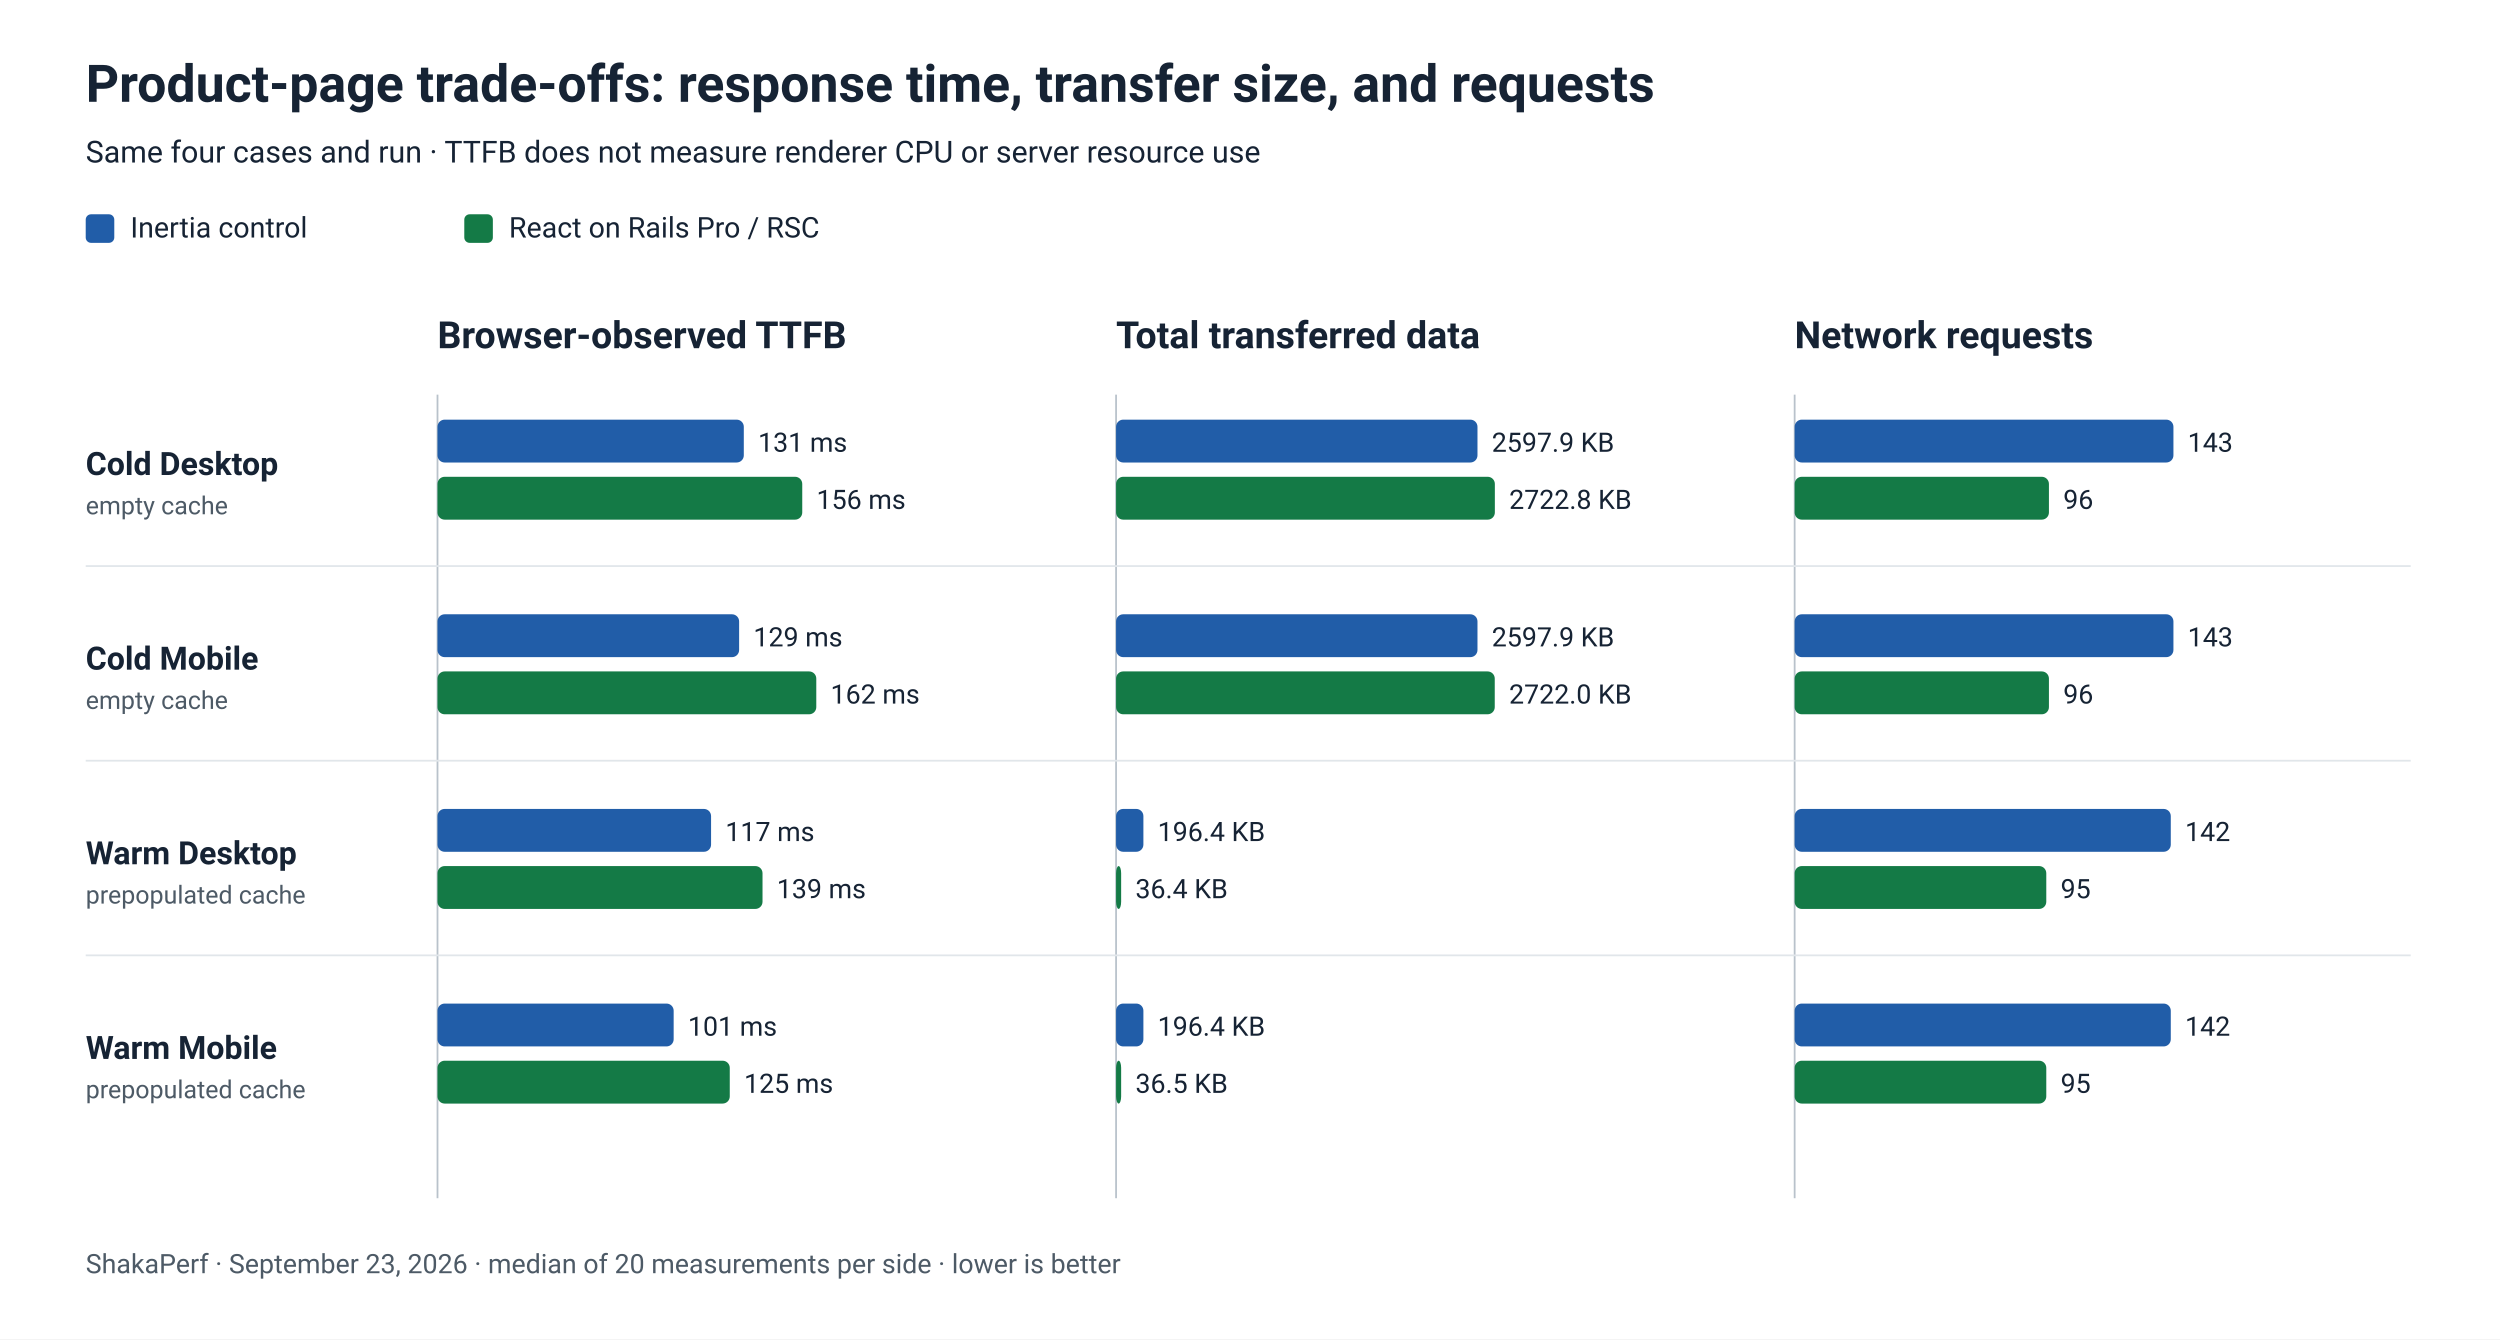
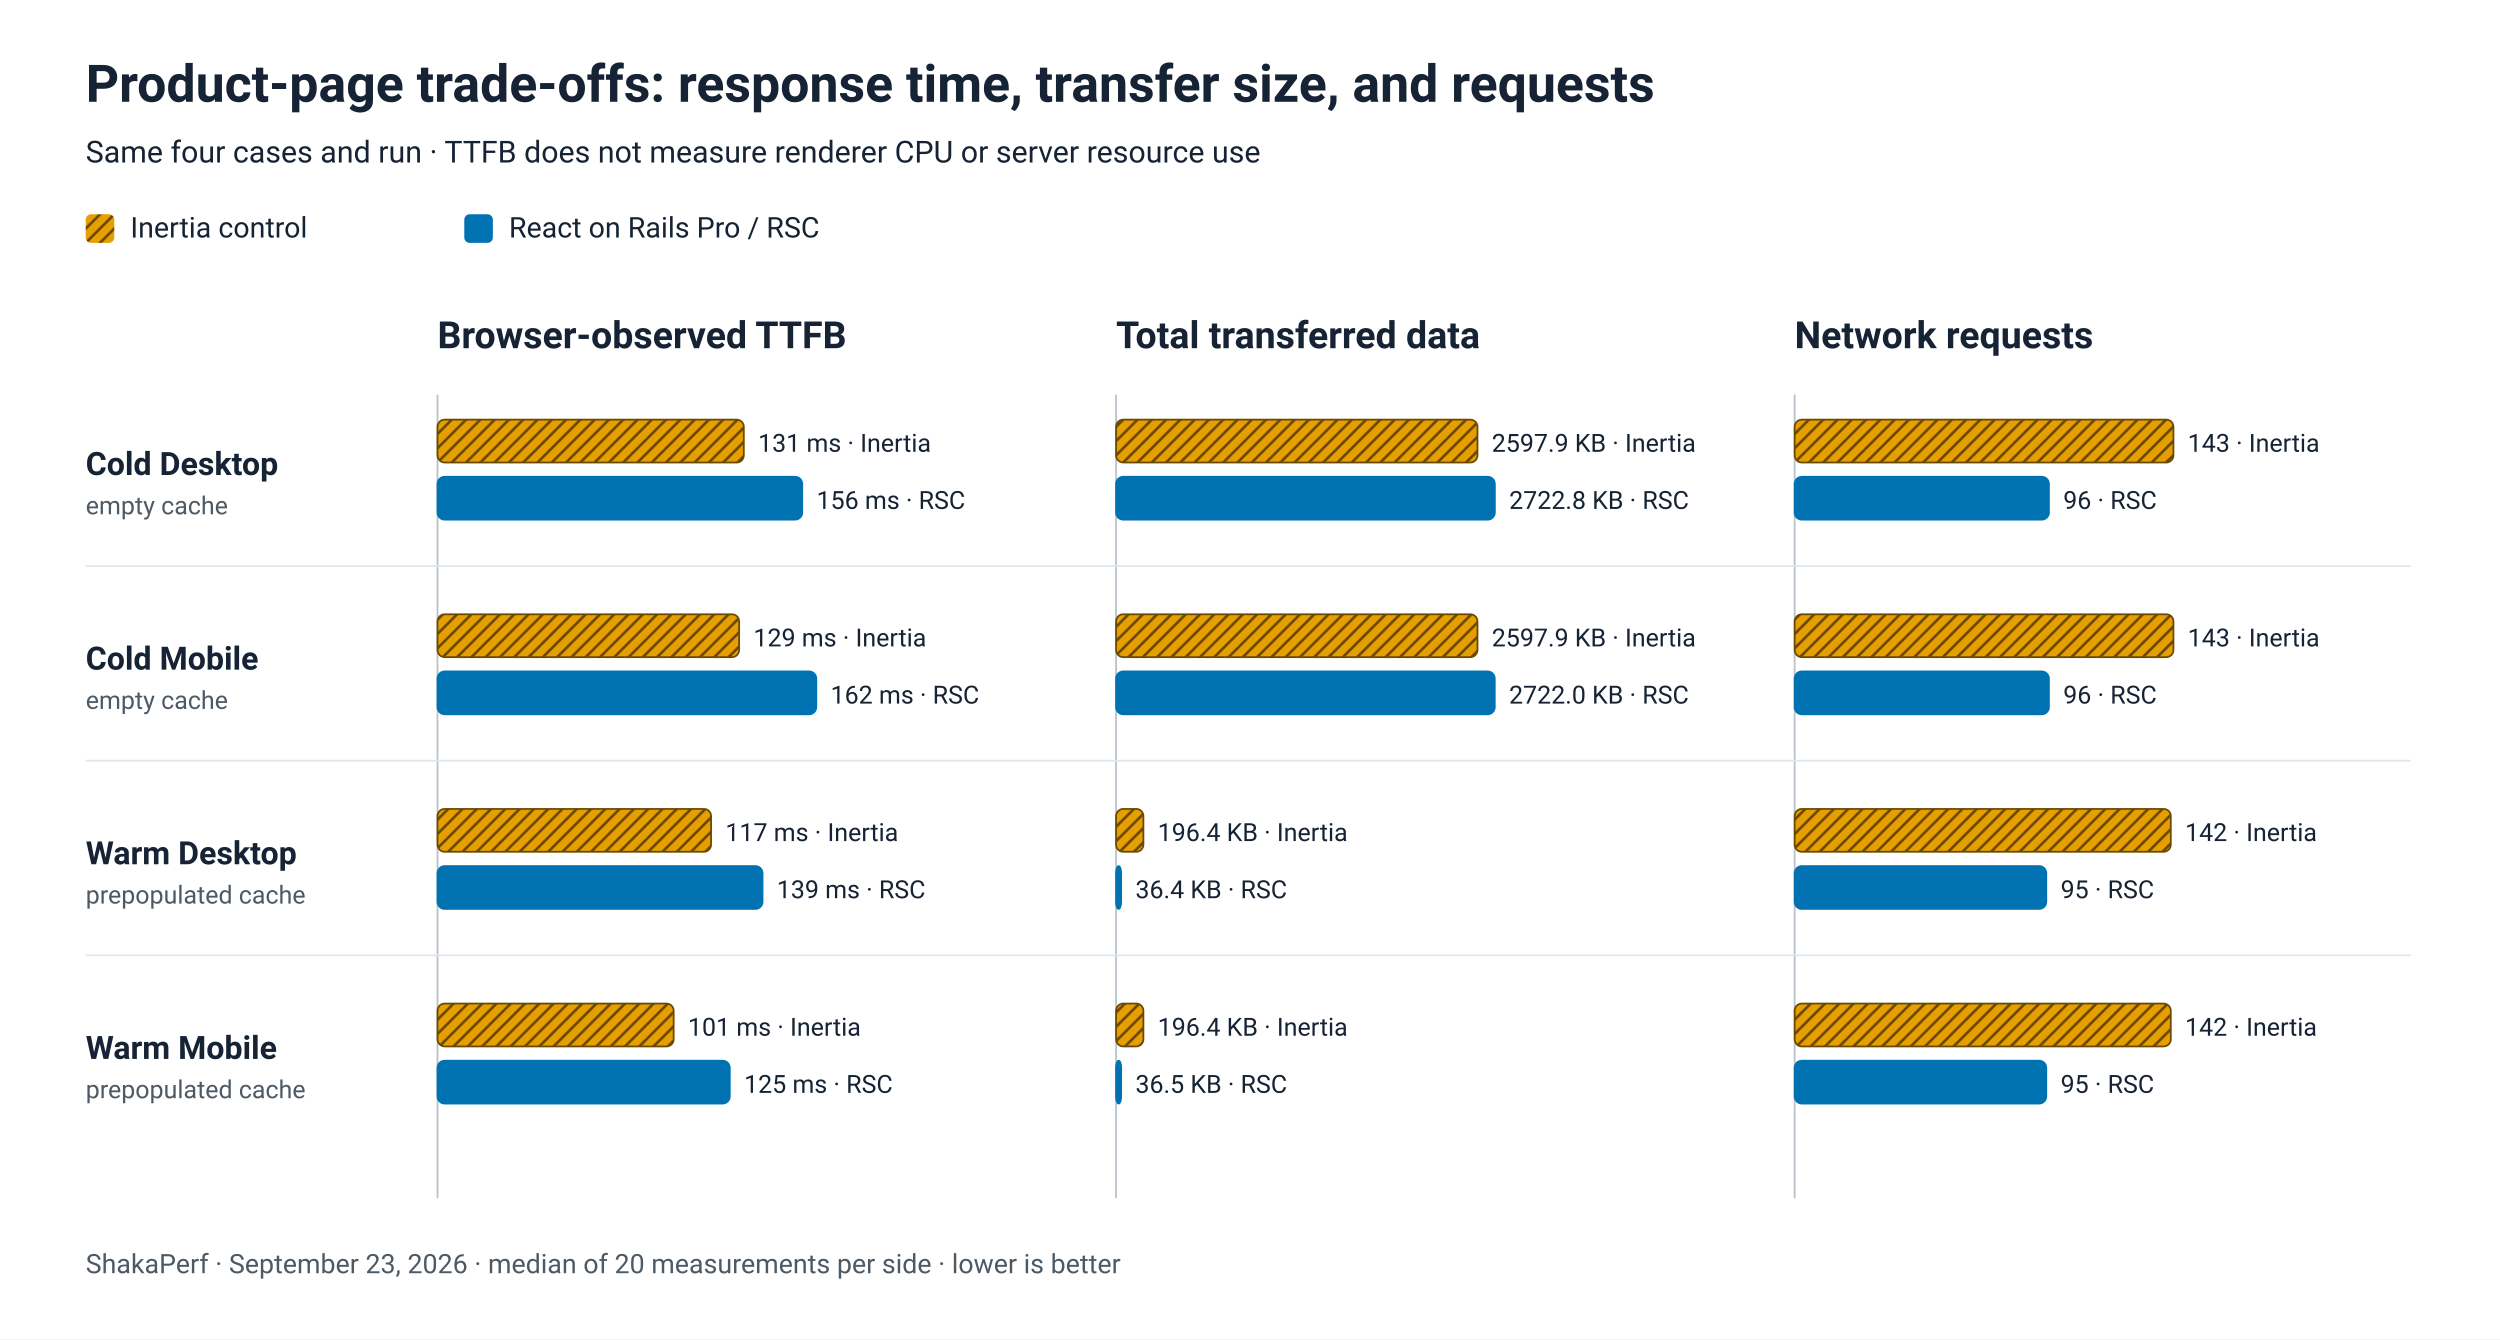
<svg xmlns="http://www.w3.org/2000/svg" viewBox="0 0 1400 750" role="img" aria-labelledby="title description" font-family="ui-sans-serif,-apple-system,'Segoe UI',Roboto,Helvetica,Arial,sans-serif">
+   <defs>
+     <pattern id="inertia-hatch" width="8" height="8" patternUnits="userSpaceOnUse">
+       <rect width="8" height="8" fill="#E69F00" />
+       <path d="M-2 2L2-2M0 8L8 0M6 10L10 6" stroke="#6B4900" stroke-width="1.5" />
+     </pattern>
+   </defs>
  <rect width="1400" height="750" fill="#ffffff" />
  <text x="48" y="57" font-size="29" fill="#162334" font-weight="700">Product-page trade-offs: response time, transfer size, and requests</text>
  <text x="48" y="91" font-size="17" fill="#162334">Same four cases and run · TTFB does not measure renderer CPU or server resource use</text>
-   <rect x="48" y="120" width="16" height="16" rx="3" fill="#215da8" />
+   <rect x="48" y="120" width="16" height="16" rx="3" fill="url(#inertia-hatch)" />
  <text x="73" y="133" font-size="16" fill="#162334">Inertia control</text>
-   <rect x="260" y="120" width="16" height="16" rx="3" fill="#147a46" />
+   <rect x="260" y="120" width="16" height="16" rx="3" fill="#0072B2" />
  <text x="285" y="133" font-size="16" fill="#162334">React on Rails Pro / RSC</text>
  <text x="245" y="195" font-size="21" fill="#162334" font-weight="700">Browser-observed TTFB</text>
  <line x1="245" y1="221" x2="245" y2="671" stroke="#b9c2cb" />
  <g data-case="product-page-profile-layout-cold-landing-desktop-6fad3788" data-metric="TTFB" data-side="control" data-median="131">
-     <rect x="245" y="235" width="171.53" height="24" rx="4" fill="#215da8" />
-     <text x="424.53" y="253" font-size="15" fill="#162334">131 ms</text>
+     <rect x="245" y="235" width="171.53" height="24" rx="4" fill="url(#inertia-hatch)" stroke="#6B4900" stroke-width="1" />
+     <text x="424.53" y="253" font-size="14" fill="#162334">131 ms · Inertia</text>
  </g>
  <g data-case="product-page-profile-layout-cold-landing-desktop-6fad3788" data-metric="TTFB" data-side="experiment" data-median="156">
-     <rect x="245" y="267" width="204.26" height="24" rx="4" fill="#147a46" />
-     <text x="457.265" y="285" font-size="15" fill="#162334">156 ms</text>
+     <rect x="245" y="267" width="204.26" height="24" rx="4" fill="#0072B2" stroke="#0072B2" stroke-width="1" />
+     <text x="457.265" y="285" font-size="14" fill="#162334">156 ms · RSC</text>
  </g>
  <g data-case="product-page-profile-layout-cold-landing-phone-031456e8" data-metric="TTFB" data-side="control" data-median="129">
-     <rect x="245" y="344" width="168.91" height="24" rx="4" fill="#215da8" />
-     <text x="421.911" y="362" font-size="15" fill="#162334">129 ms</text>
+     <rect x="245" y="344" width="168.91" height="24" rx="4" fill="url(#inertia-hatch)" stroke="#6B4900" stroke-width="1" />
+     <text x="421.911" y="362" font-size="14" fill="#162334">129 ms · Inertia</text>
  </g>
  <g data-case="product-page-profile-layout-cold-landing-phone-031456e8" data-metric="TTFB" data-side="experiment" data-median="162">
-     <rect x="245" y="376" width="212.12" height="24" rx="4" fill="#147a46" />
-     <text x="465.121" y="394" font-size="15" fill="#162334">162 ms</text>
+     <rect x="245" y="376" width="212.12" height="24" rx="4" fill="#0072B2" stroke="#0072B2" stroke-width="1" />
+     <text x="465.121" y="394" font-size="14" fill="#162334">162 ms · RSC</text>
  </g>
  <g data-case="product-page-profile-layout-warm-landing-desktop-266c1124" data-metric="TTFB" data-side="control" data-median="117">
-     <rect x="245" y="453" width="153.20" height="24" rx="4" fill="#215da8" />
-     <text x="406.199" y="471" font-size="15" fill="#162334">117 ms</text>
+     <rect x="245" y="453" width="153.20" height="24" rx="4" fill="url(#inertia-hatch)" stroke="#6B4900" stroke-width="1" />
+     <text x="406.199" y="471" font-size="14" fill="#162334">117 ms · Inertia</text>
  </g>
  <g data-case="product-page-profile-layout-warm-landing-desktop-266c1124" data-metric="TTFB" data-side="experiment" data-median="139">
-     <rect x="245" y="485" width="182.01" height="24" rx="4" fill="#147a46" />
-     <text x="435.005" y="503" font-size="15" fill="#162334">139 ms</text>
+     <rect x="245" y="485" width="182.01" height="24" rx="4" fill="#0072B2" stroke="#0072B2" stroke-width="1" />
+     <text x="435.005" y="503" font-size="14" fill="#162334">139 ms · RSC</text>
  </g>
  <g data-case="product-page-profile-layout-warm-landing-phone-87ad03a9" data-metric="TTFB" data-side="control" data-median="101">
-     <rect x="245" y="562" width="132.25" height="24" rx="4" fill="#215da8" />
-     <text x="385.248" y="580" font-size="15" fill="#162334">101 ms</text>
+     <rect x="245" y="562" width="132.25" height="24" rx="4" fill="url(#inertia-hatch)" stroke="#6B4900" stroke-width="1" />
+     <text x="385.248" y="580" font-size="14" fill="#162334">101 ms · Inertia</text>
  </g>
  <g data-case="product-page-profile-layout-warm-landing-phone-87ad03a9" data-metric="TTFB" data-side="experiment" data-median="125">
-     <rect x="245" y="594" width="163.67" height="24" rx="4" fill="#147a46" />
-     <text x="416.674" y="612" font-size="15" fill="#162334">125 ms</text>
+     <rect x="245" y="594" width="163.67" height="24" rx="4" fill="#0072B2" stroke="#0072B2" stroke-width="1" />
+     <text x="416.674" y="612" font-size="14" fill="#162334">125 ms · RSC</text>
  </g>
  <text x="625" y="195" font-size="21" fill="#162334" font-weight="700">Total transferred data</text>
  <line x1="625" y1="221" x2="625" y2="671" stroke="#b9c2cb" />
  <g data-case="product-page-profile-layout-cold-landing-desktop-6fad3788" data-metric="downloads" data-side="control" data-median="2597.9">
-     <rect x="625" y="235" width="202.39" height="24" rx="4" fill="#215da8" />
-     <text x="835.391" y="253" font-size="15" fill="#162334">2597.9 KB</text>
+     <rect x="625" y="235" width="202.39" height="24" rx="4" fill="url(#inertia-hatch)" stroke="#6B4900" stroke-width="1" />
+     <text x="835.391" y="253" font-size="14" fill="#162334">2597.9 KB · Inertia</text>
  </g>
  <g data-case="product-page-profile-layout-cold-landing-desktop-6fad3788" data-metric="downloads" data-side="experiment" data-median="2722.8">
-     <rect x="625" y="267" width="212.12" height="24" rx="4" fill="#147a46" />
-     <text x="845.121" y="285" font-size="15" fill="#162334">2722.8 KB</text>
+     <rect x="625" y="267" width="212.12" height="24" rx="4" fill="#0072B2" stroke="#0072B2" stroke-width="1" />
+     <text x="845.121" y="285" font-size="14" fill="#162334">2722.8 KB · RSC</text>
  </g>
  <g data-case="product-page-profile-layout-cold-landing-phone-031456e8" data-metric="downloads" data-side="control" data-median="2597.9">
-     <rect x="625" y="344" width="202.39" height="24" rx="4" fill="#215da8" />
-     <text x="835.391" y="362" font-size="15" fill="#162334">2597.9 KB</text>
+     <rect x="625" y="344" width="202.39" height="24" rx="4" fill="url(#inertia-hatch)" stroke="#6B4900" stroke-width="1" />
+     <text x="835.391" y="362" font-size="14" fill="#162334">2597.9 KB · Inertia</text>
  </g>
  <g data-case="product-page-profile-layout-cold-landing-phone-031456e8" data-metric="downloads" data-side="experiment" data-median="2722">
-     <rect x="625" y="376" width="212.06" height="24" rx="4" fill="#147a46" />
-     <text x="845.059" y="394" font-size="15" fill="#162334">2722.0 KB</text>
+     <rect x="625" y="376" width="212.06" height="24" rx="4" fill="#0072B2" stroke="#0072B2" stroke-width="1" />
+     <text x="845.059" y="394" font-size="14" fill="#162334">2722.0 KB · RSC</text>
  </g>
  <g data-case="product-page-profile-layout-warm-landing-desktop-266c1124" data-metric="downloads" data-side="control" data-median="196.4">
-     <rect x="625" y="453" width="15.30" height="24" rx="4" fill="#215da8" />
-     <text x="648.301" y="471" font-size="15" fill="#162334">196.4 KB</text>
+     <rect x="625" y="453" width="15.30" height="24" rx="4" fill="url(#inertia-hatch)" stroke="#6B4900" stroke-width="1" />
+     <text x="648.301" y="471" font-size="14" fill="#162334">196.4 KB · Inertia</text>
  </g>
  <g data-case="product-page-profile-layout-warm-landing-desktop-266c1124" data-metric="downloads" data-side="experiment" data-median="36.4">
-     <rect x="625" y="485" width="2.84" height="24" rx="4" fill="#147a46" />
-     <text x="635.836" y="503" font-size="15" fill="#162334">36.4 KB</text>
+     <rect x="625" y="485" width="2.84" height="24" rx="4" fill="#0072B2" stroke="#0072B2" stroke-width="1" />
+     <text x="635.836" y="503" font-size="14" fill="#162334">36.4 KB · RSC</text>
  </g>
  <g data-case="product-page-profile-layout-warm-landing-phone-87ad03a9" data-metric="downloads" data-side="control" data-median="196.4">
-     <rect x="625" y="562" width="15.30" height="24" rx="4" fill="#215da8" />
-     <text x="648.301" y="580" font-size="15" fill="#162334">196.4 KB</text>
+     <rect x="625" y="562" width="15.30" height="24" rx="4" fill="url(#inertia-hatch)" stroke="#6B4900" stroke-width="1" />
+     <text x="648.301" y="580" font-size="14" fill="#162334">196.4 KB · Inertia</text>
  </g>
  <g data-case="product-page-profile-layout-warm-landing-phone-87ad03a9" data-metric="downloads" data-side="experiment" data-median="36.5">
-     <rect x="625" y="594" width="2.84" height="24" rx="4" fill="#147a46" />
-     <text x="635.844" y="612" font-size="15" fill="#162334">36.5 KB</text>
+     <rect x="625" y="594" width="2.84" height="24" rx="4" fill="#0072B2" stroke="#0072B2" stroke-width="1" />
+     <text x="635.844" y="612" font-size="14" fill="#162334">36.5 KB · RSC</text>
  </g>
  <text x="1005" y="195" font-size="21" fill="#162334" font-weight="700">Network requests</text>
  <line x1="1005" y1="221" x2="1005" y2="671" stroke="#b9c2cb" />
  <g data-case="product-page-profile-layout-cold-landing-desktop-6fad3788" data-metric="downloads-count" data-side="control" data-median="143">
-     <rect x="1005" y="235" width="212.12" height="24" rx="4" fill="#215da8" />
-     <text x="1225.121" y="253" font-size="15" fill="#162334">143</text>
+     <rect x="1005" y="235" width="212.12" height="24" rx="4" fill="url(#inertia-hatch)" stroke="#6B4900" stroke-width="1" />
+     <text x="1225.121" y="253" font-size="14" fill="#162334">143 · Inertia</text>
  </g>
  <g data-case="product-page-profile-layout-cold-landing-desktop-6fad3788" data-metric="downloads-count" data-side="experiment" data-median="96">
-     <rect x="1005" y="267" width="142.40" height="24" rx="4" fill="#147a46" />
-     <text x="1155.403" y="285" font-size="15" fill="#162334">96</text>
+     <rect x="1005" y="267" width="142.40" height="24" rx="4" fill="#0072B2" stroke="#0072B2" stroke-width="1" />
+     <text x="1155.403" y="285" font-size="14" fill="#162334">96 · RSC</text>
  </g>
  <g data-case="product-page-profile-layout-cold-landing-phone-031456e8" data-metric="downloads-count" data-side="control" data-median="143">
-     <rect x="1005" y="344" width="212.12" height="24" rx="4" fill="#215da8" />
-     <text x="1225.121" y="362" font-size="15" fill="#162334">143</text>
+     <rect x="1005" y="344" width="212.12" height="24" rx="4" fill="url(#inertia-hatch)" stroke="#6B4900" stroke-width="1" />
+     <text x="1225.121" y="362" font-size="14" fill="#162334">143 · Inertia</text>
  </g>
  <g data-case="product-page-profile-layout-cold-landing-phone-031456e8" data-metric="downloads-count" data-side="experiment" data-median="96">
-     <rect x="1005" y="376" width="142.40" height="24" rx="4" fill="#147a46" />
-     <text x="1155.403" y="394" font-size="15" fill="#162334">96</text>
+     <rect x="1005" y="376" width="142.40" height="24" rx="4" fill="#0072B2" stroke="#0072B2" stroke-width="1" />
+     <text x="1155.403" y="394" font-size="14" fill="#162334">96 · RSC</text>
  </g>
  <g data-case="product-page-profile-layout-warm-landing-desktop-266c1124" data-metric="downloads-count" data-side="control" data-median="142">
-     <rect x="1005" y="453" width="210.64" height="24" rx="4" fill="#215da8" />
-     <text x="1223.638" y="471" font-size="15" fill="#162334">142</text>
+     <rect x="1005" y="453" width="210.64" height="24" rx="4" fill="url(#inertia-hatch)" stroke="#6B4900" stroke-width="1" />
+     <text x="1223.638" y="471" font-size="14" fill="#162334">142 · Inertia</text>
  </g>
  <g data-case="product-page-profile-layout-warm-landing-desktop-266c1124" data-metric="downloads-count" data-side="experiment" data-median="95">
-     <rect x="1005" y="485" width="140.92" height="24" rx="4" fill="#147a46" />
-     <text x="1153.92" y="503" font-size="15" fill="#162334">95</text>
+     <rect x="1005" y="485" width="140.92" height="24" rx="4" fill="#0072B2" stroke="#0072B2" stroke-width="1" />
+     <text x="1153.92" y="503" font-size="14" fill="#162334">95 · RSC</text>
  </g>
  <g data-case="product-page-profile-layout-warm-landing-phone-87ad03a9" data-metric="downloads-count" data-side="control" data-median="142">
-     <rect x="1005" y="562" width="210.64" height="24" rx="4" fill="#215da8" />
-     <text x="1223.638" y="580" font-size="15" fill="#162334">142</text>
+     <rect x="1005" y="562" width="210.64" height="24" rx="4" fill="url(#inertia-hatch)" stroke="#6B4900" stroke-width="1" />
+     <text x="1223.638" y="580" font-size="14" fill="#162334">142 · Inertia</text>
  </g>
  <g data-case="product-page-profile-layout-warm-landing-phone-87ad03a9" data-metric="downloads-count" data-side="experiment" data-median="95">
-     <rect x="1005" y="594" width="140.92" height="24" rx="4" fill="#147a46" />
-     <text x="1153.92" y="612" font-size="15" fill="#162334">95</text>
+     <rect x="1005" y="594" width="140.92" height="24" rx="4" fill="#0072B2" stroke="#0072B2" stroke-width="1" />
+     <text x="1153.92" y="612" font-size="14" fill="#162334">95 · RSC</text>
  </g>
  <text x="48" y="266" font-size="18" fill="#162334" font-weight="600">Cold Desktop</text>
  <text x="48" y="288" font-size="14" fill="#4d5a66">empty cache</text>
  <line x1="48" y1="317" x2="1350" y2="317" stroke="#e1e6ea" />
  <text x="48" y="375" font-size="18" fill="#162334" font-weight="600">Cold Mobile</text>
  <text x="48" y="397" font-size="14" fill="#4d5a66">empty cache</text>
  <line x1="48" y1="426" x2="1350" y2="426" stroke="#e1e6ea" />
  <text x="48" y="484" font-size="18" fill="#162334" font-weight="600">Warm Desktop</text>
  <text x="48" y="506" font-size="14" fill="#4d5a66">prepopulated cache</text>
  <line x1="48" y1="535" x2="1350" y2="535" stroke="#e1e6ea" />
  <text x="48" y="593" font-size="18" fill="#162334" font-weight="600">Warm Mobile</text>
  <text x="48" y="615" font-size="14" fill="#4d5a66">prepopulated cache</text>
  <text x="48" y="713" font-size="15" fill="#4d5a66">ShakaPerf · September 23, 2026 · median of 20 measurements per side · lower is better</text>
</svg>
